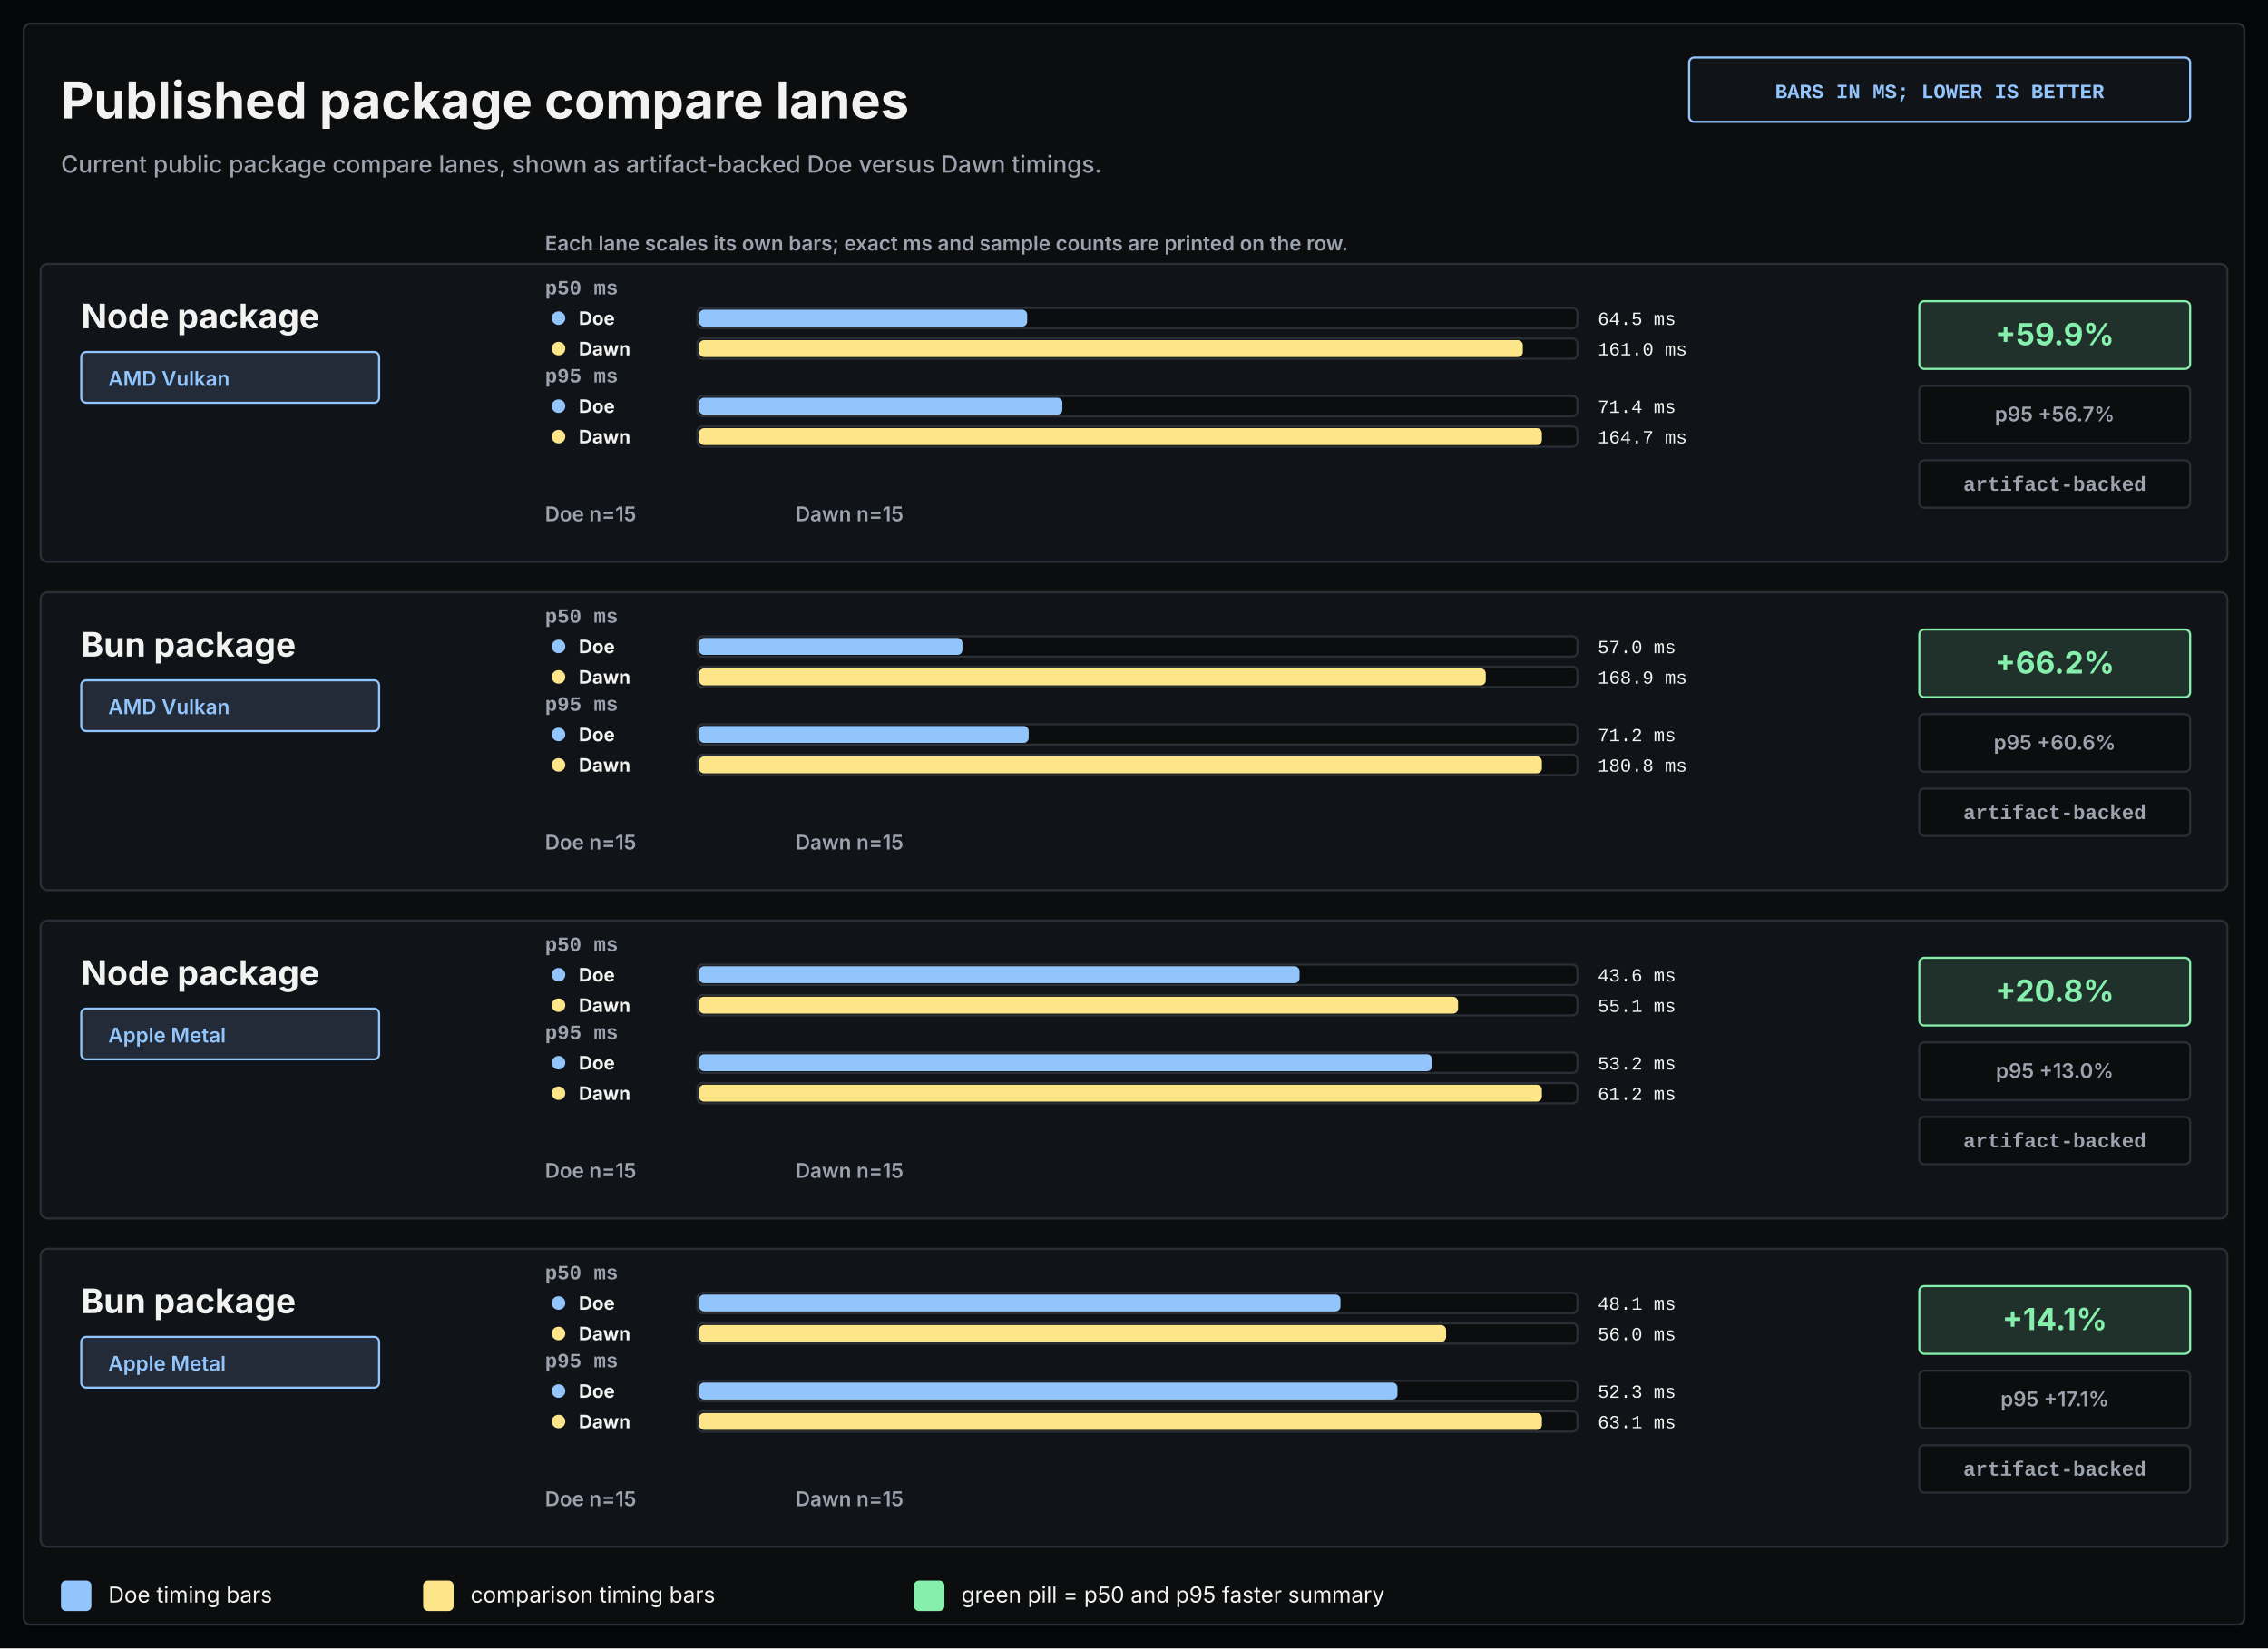
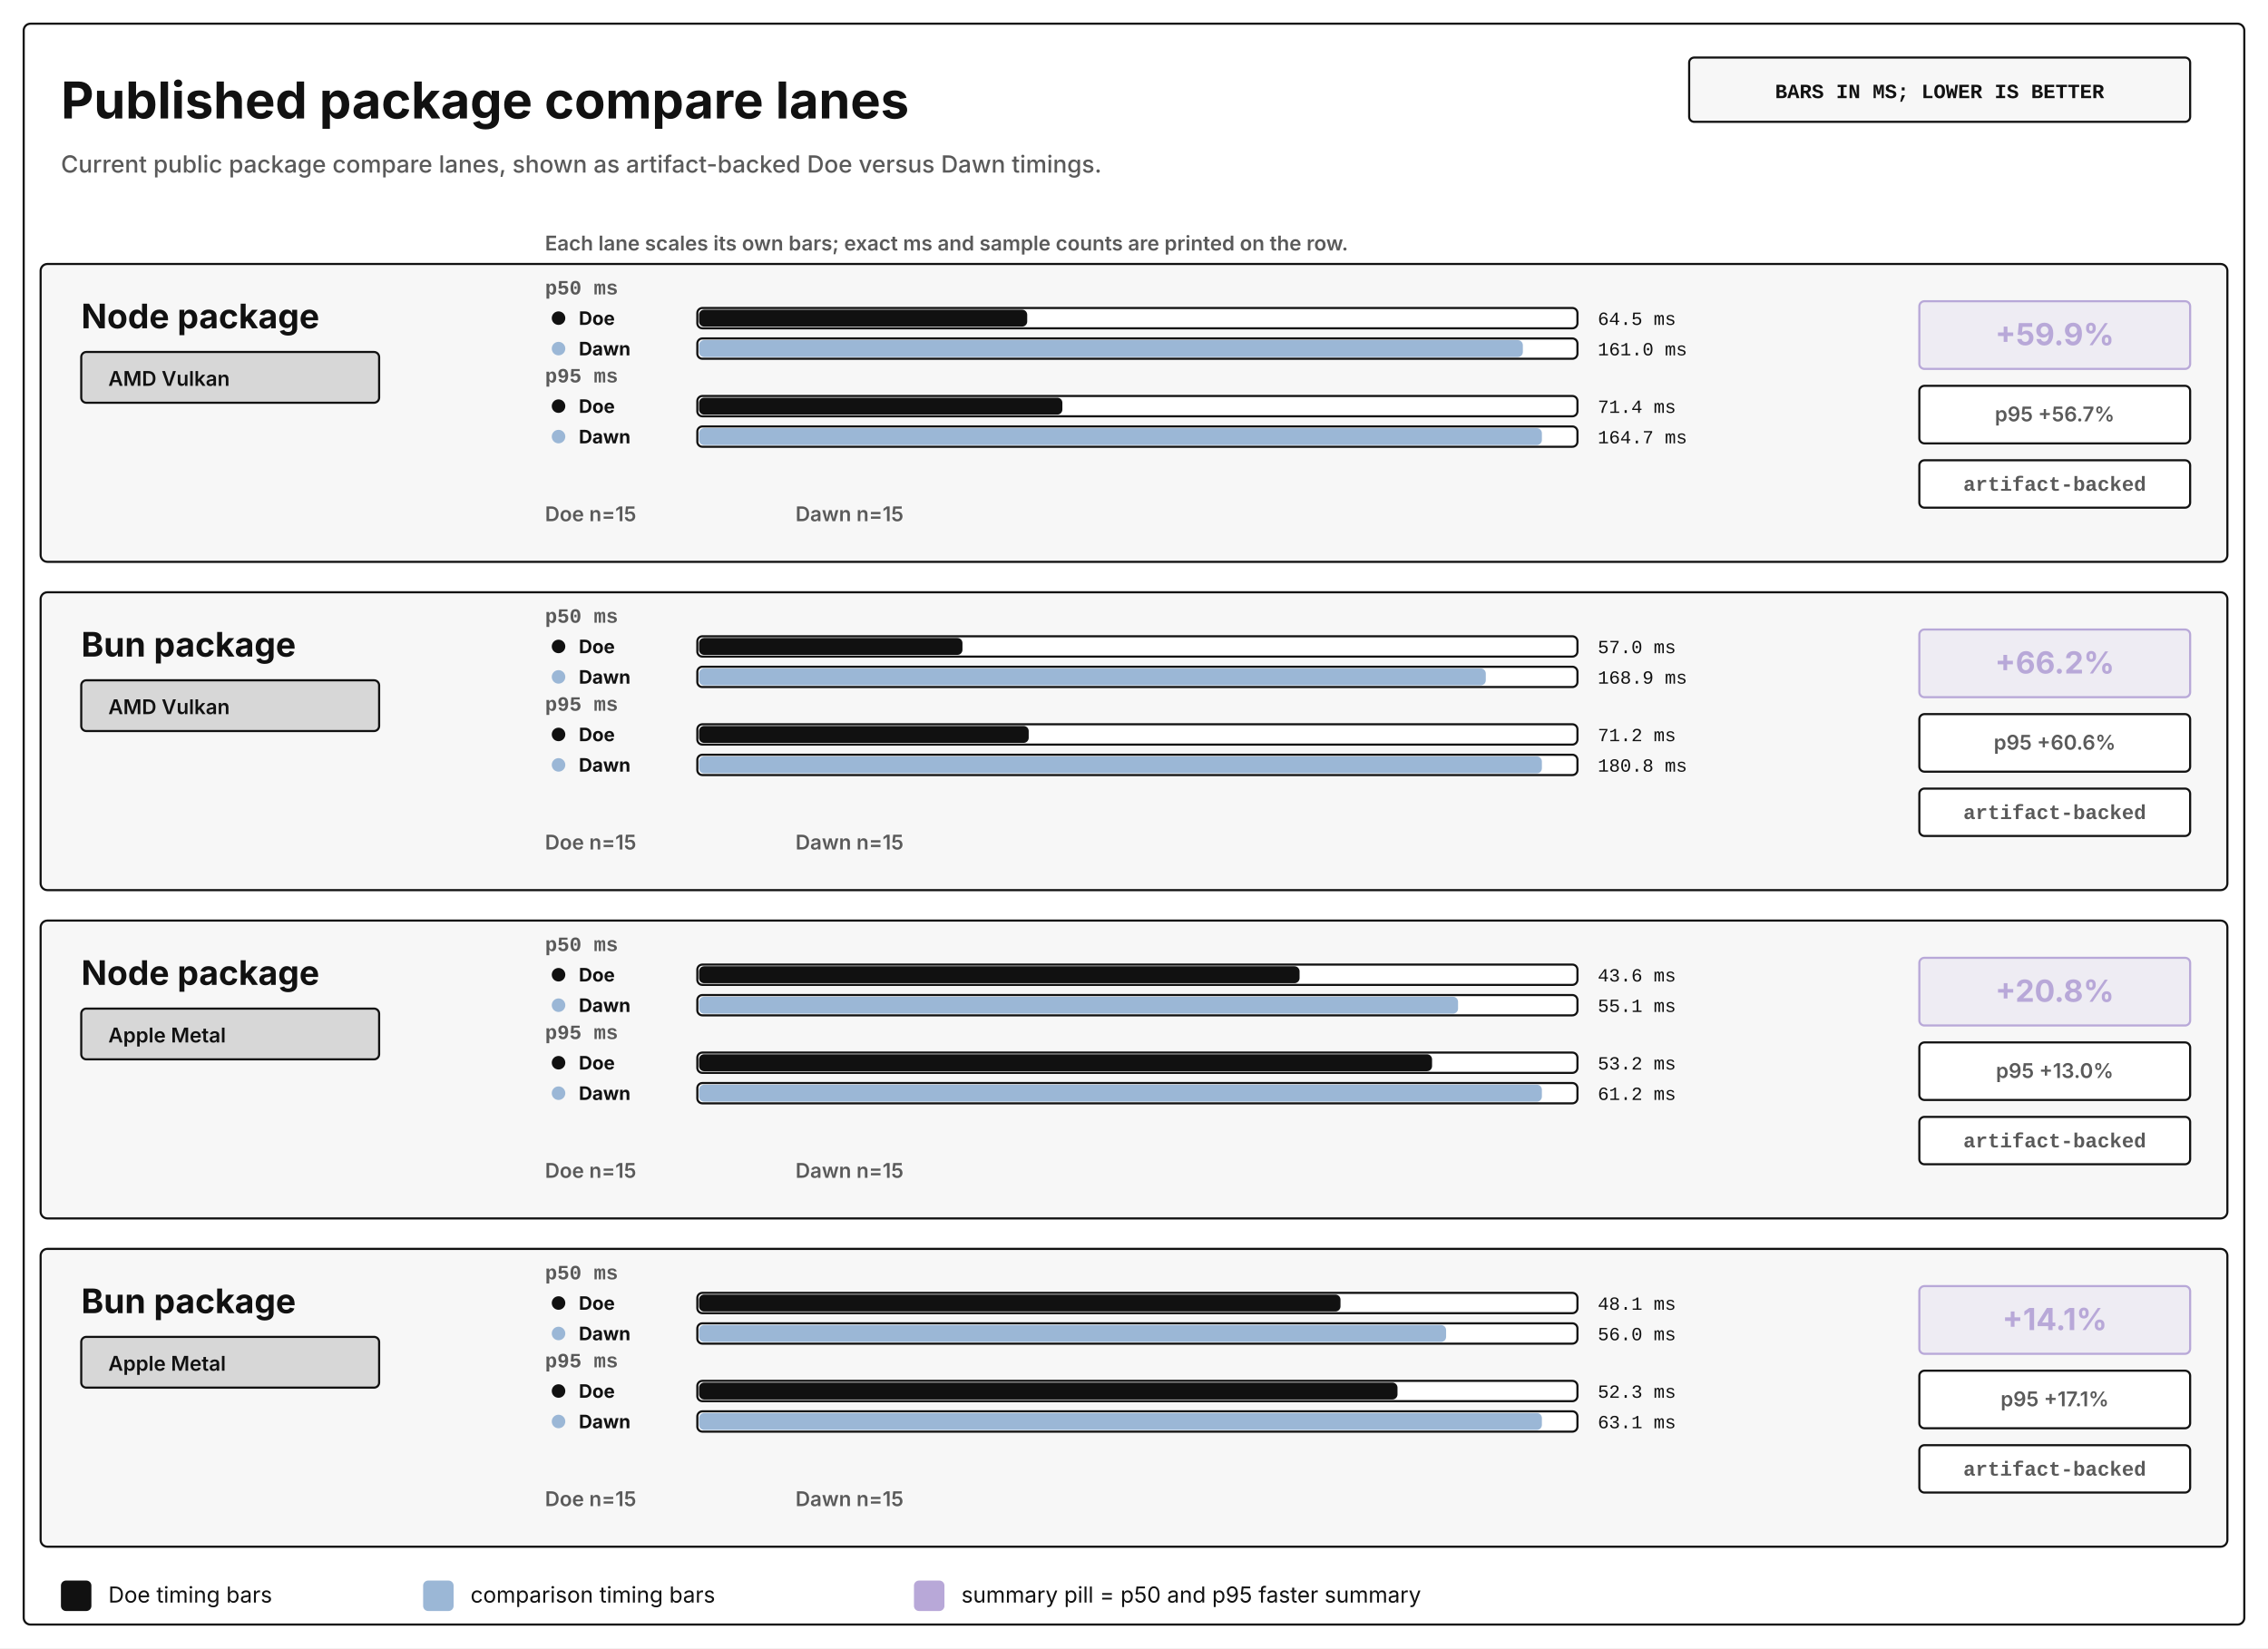
<svg xmlns="http://www.w3.org/2000/svg" width="1340" height="974" viewBox="0 0 1340 974" role="img" aria-labelledby="chart-title chart-desc">
  <defs>
    <style>
-   text { fill: #f2f2f0; font-family: Inter, 'Segoe UI', 'Helvetica Neue', Arial, sans-serif; letter-spacing: 0; }
+   text { fill: #111111; font-family: Inter, 'Segoe UI', 'Helvetica Neue', Arial, sans-serif; letter-spacing: 0; }
  .ev-title { font-size: 30px; font-weight: 700; }
-   .ev-subtitle { font-size: 14px; fill: #9ca3af; font-weight: 500; }
+   .ev-subtitle { font-size: 14px; fill: #5a5a5a; font-weight: 500; }
  .ev-node-title { font-size: 20px; font-weight: 700; }
-   .ev-label { font-size: 12px; fill: #9ca3af; font-weight: 600; }
+   .ev-label { font-size: 12px; fill: #5a5a5a; font-weight: 600; }
  .ev-mono { font-family: SFMono-Regular, Menlo, Consolas, 'Liberation Mono', monospace; }
</style>
  </defs>
-   <rect x="0" y="0" width="1340" height="974" fill="#050607" />
-   <rect x="14" y="14" width="1312" height="946" rx="4" fill="#0b0d0f" stroke="#2a2f35" stroke-width="1.25" />
+   <rect x="0" y="0" width="1340" height="974" fill="#ffffff" />
+   <rect x="14" y="14" width="1312" height="946" rx="4" fill="#ffffff" stroke="#111111" stroke-width="1.25" />
  <text x="36" y="70" class="ev-title">Published package compare lanes</text>
  <text x="36" y="102" class="ev-subtitle">Current public package compare lanes, shown as artifact-backed Doe versus Dawn timings.</text>
-   <rect x="998" y="34" width="296" height="38" rx="3" fill="#101317" stroke="#93c5fd" stroke-width="1.25" />
-   <text x="1146" y="58" text-anchor="middle" class="ev-label ev-mono" style="fill:#93c5fd">BARS IN MS; LOWER IS BETTER</text>
+   <rect x="998" y="34" width="296" height="38" rx="3" fill="#f7f7f7" stroke="#111111" stroke-width="1.25" />
+   <text x="1146" y="58" text-anchor="middle" class="ev-label ev-mono" style="fill:#111111">BARS IN MS; LOWER IS BETTER</text>
  <text x="322" y="148" class="ev-label">Each lane scales its own bars; exact ms and sample counts are printed on the row.</text>
-   <rect x="24" y="156" width="1292" height="176" rx="4" fill="#101317" stroke="#2a2f35" stroke-width="1.25" />
+   <rect x="24" y="156" width="1292" height="176" rx="4" fill="#f7f7f7" stroke="#111111" stroke-width="1.25" />
  <text x="48" y="194" class="ev-node-title">Node package</text>
-   <rect x="48" y="208" width="176" height="30" rx="3" fill="#93c5fd" fill-opacity="0.14" stroke="#93c5fd" stroke-width="1.25" />
-   <text x="64" y="228" class="ev-label" style="fill:#93c5fd">AMD Vulkan</text>
+   <rect x="48" y="208" width="176" height="30" rx="3" fill="#111111" fill-opacity="0.14" stroke="#111111" stroke-width="1.25" />
+   <text x="64" y="228" class="ev-label" style="fill:#111111">AMD Vulkan</text>
  <text x="322" y="174" class="ev-label ev-mono">p50 ms</text>
-   <circle cx="330" cy="188" r="4" fill="#93c5fd" />
+   <circle cx="330" cy="188" r="4" fill="#111111" />
  <text x="342" y="192" font-size="11" font-weight="700">Doe</text>
-   <rect x="412" y="182" width="520" height="12" rx="3" fill="#0b0d0f" stroke="#2a2f35" stroke-width="1.25" />
-   <rect x="413" y="183" width="193.906" height="10" rx="3" fill="#93c5fd" />
+   <rect x="412" y="182" width="520" height="12" rx="3" fill="#ffffff" stroke="#111111" stroke-width="1.25" />
+   <rect x="413" y="183" width="193.906" height="10" rx="3" fill="#111111" />
  <text x="944" y="192" class="ev-mono" font-size="11">64.5 ms</text>
-   <circle cx="330" cy="206" r="4" fill="#fde68a" />
+   <circle cx="330" cy="206" r="4" fill="#9bb7d6" />
  <text x="342" y="210" font-size="11" font-weight="700">Dawn</text>
-   <rect x="412" y="200" width="520" height="12" rx="3" fill="#0b0d0f" stroke="#2a2f35" stroke-width="1.25" />
-   <rect x="413" y="201" width="486.749" height="10" rx="3" fill="#fde68a" />
+   <rect x="412" y="200" width="520" height="12" rx="3" fill="#ffffff" stroke="#111111" stroke-width="1.25" />
+   <rect x="413" y="201" width="486.749" height="10" rx="3" fill="#9bb7d6" />
  <text x="944" y="210" class="ev-mono" font-size="11">161.0 ms</text>
  <text x="322" y="226" class="ev-label ev-mono">p95 ms</text>
-   <circle cx="330" cy="240" r="4" fill="#93c5fd" />
+   <circle cx="330" cy="240" r="4" fill="#111111" />
  <text x="342" y="244" font-size="11" font-weight="700">Doe</text>
-   <rect x="412" y="234" width="520" height="12" rx="3" fill="#0b0d0f" stroke="#2a2f35" stroke-width="1.25" />
-   <rect x="413" y="235" width="214.684" height="10" rx="3" fill="#93c5fd" />
+   <rect x="412" y="234" width="520" height="12" rx="3" fill="#ffffff" stroke="#111111" stroke-width="1.25" />
+   <rect x="413" y="235" width="214.684" height="10" rx="3" fill="#111111" />
  <text x="944" y="244" class="ev-mono" font-size="11">71.4 ms</text>
-   <circle cx="330" cy="258" r="4" fill="#fde68a" />
+   <circle cx="330" cy="258" r="4" fill="#9bb7d6" />
  <text x="342" y="262" font-size="11" font-weight="700">Dawn</text>
-   <rect x="412" y="252" width="520" height="12" rx="3" fill="#0b0d0f" stroke="#2a2f35" stroke-width="1.25" />
-   <rect x="413" y="253" width="498" height="10" rx="3" fill="#fde68a" />
+   <rect x="412" y="252" width="520" height="12" rx="3" fill="#ffffff" stroke="#111111" stroke-width="1.25" />
+   <rect x="413" y="253" width="498" height="10" rx="3" fill="#9bb7d6" />
  <text x="944" y="262" class="ev-mono" font-size="11">164.7 ms</text>
  <text x="322" y="308" class="ev-label">Doe n=15</text>
  <text x="470" y="308" class="ev-label">Dawn n=15</text>
-   <rect x="1134" y="178" width="160" height="40" rx="3" fill="#86efac" fill-opacity="0.14" stroke="#86efac" stroke-width="1.25" />
-   <text x="1214" y="204" text-anchor="middle" font-size="18" font-weight="700" style="fill:#86efac">+59.9%</text>
-   <rect x="1134" y="228" width="160" height="34" rx="3" fill="#0b0d0f" stroke="#2a2f35" stroke-width="1.25" />
+   <rect x="1134" y="178" width="160" height="40" rx="3" fill="#b8a8d8" fill-opacity="0.14" stroke="#b8a8d8" stroke-width="1.25" />
+   <text x="1214" y="204" text-anchor="middle" font-size="18" font-weight="700" style="fill:#b8a8d8">+59.9%</text>
+   <rect x="1134" y="228" width="160" height="34" rx="3" fill="#ffffff" stroke="#111111" stroke-width="1.25" />
  <text x="1214" y="249" text-anchor="middle" class="ev-label">p95 +56.7%</text>
-   <rect x="1134" y="272" width="160" height="28" rx="3" fill="#0b0d0f" stroke="#2a2f35" stroke-width="1.25" />
+   <rect x="1134" y="272" width="160" height="28" rx="3" fill="#ffffff" stroke="#111111" stroke-width="1.25" />
  <text x="1214" y="290" text-anchor="middle" class="ev-label ev-mono">artifact-backed</text>
-   <rect x="24" y="350" width="1292" height="176" rx="4" fill="#101317" stroke="#2a2f35" stroke-width="1.25" />
+   <rect x="24" y="350" width="1292" height="176" rx="4" fill="#f7f7f7" stroke="#111111" stroke-width="1.25" />
  <text x="48" y="388" class="ev-node-title">Bun package</text>
-   <rect x="48" y="402" width="176" height="30" rx="3" fill="#93c5fd" fill-opacity="0.14" stroke="#93c5fd" stroke-width="1.25" />
-   <text x="64" y="422" class="ev-label" style="fill:#93c5fd">AMD Vulkan</text>
+   <rect x="48" y="402" width="176" height="30" rx="3" fill="#111111" fill-opacity="0.14" stroke="#111111" stroke-width="1.25" />
+   <text x="64" y="422" class="ev-label" style="fill:#111111">AMD Vulkan</text>
  <text x="322" y="368" class="ev-label ev-mono">p50 ms</text>
-   <circle cx="330" cy="382" r="4" fill="#93c5fd" />
+   <circle cx="330" cy="382" r="4" fill="#111111" />
  <text x="342" y="386" font-size="11" font-weight="700">Doe</text>
-   <rect x="412" y="376" width="520" height="12" rx="3" fill="#0b0d0f" stroke="#2a2f35" stroke-width="1.25" />
-   <rect x="413" y="377" width="155.653" height="10" rx="3" fill="#93c5fd" />
+   <rect x="412" y="376" width="520" height="12" rx="3" fill="#ffffff" stroke="#111111" stroke-width="1.25" />
+   <rect x="413" y="377" width="155.653" height="10" rx="3" fill="#111111" />
  <text x="944" y="386" class="ev-mono" font-size="11">57.0 ms</text>
-   <circle cx="330" cy="400" r="4" fill="#fde68a" />
+   <circle cx="330" cy="400" r="4" fill="#9bb7d6" />
  <text x="342" y="404" font-size="11" font-weight="700">Dawn</text>
-   <rect x="412" y="394" width="520" height="12" rx="3" fill="#0b0d0f" stroke="#2a2f35" stroke-width="1.25" />
-   <rect x="413" y="395" width="464.851" height="10" rx="3" fill="#fde68a" />
+   <rect x="412" y="394" width="520" height="12" rx="3" fill="#ffffff" stroke="#111111" stroke-width="1.25" />
+   <rect x="413" y="395" width="464.851" height="10" rx="3" fill="#9bb7d6" />
  <text x="944" y="404" class="ev-mono" font-size="11">168.9 ms</text>
  <text x="322" y="420" class="ev-label ev-mono">p95 ms</text>
-   <circle cx="330" cy="434" r="4" fill="#93c5fd" />
+   <circle cx="330" cy="434" r="4" fill="#111111" />
  <text x="342" y="438" font-size="11" font-weight="700">Doe</text>
-   <rect x="412" y="428" width="520" height="12" rx="3" fill="#0b0d0f" stroke="#2a2f35" stroke-width="1.25" />
-   <rect x="413" y="429" width="194.793" height="10" rx="3" fill="#93c5fd" />
+   <rect x="412" y="428" width="520" height="12" rx="3" fill="#ffffff" stroke="#111111" stroke-width="1.25" />
+   <rect x="413" y="429" width="194.793" height="10" rx="3" fill="#111111" />
  <text x="944" y="438" class="ev-mono" font-size="11">71.2 ms</text>
-   <circle cx="330" cy="452" r="4" fill="#fde68a" />
+   <circle cx="330" cy="452" r="4" fill="#9bb7d6" />
  <text x="342" y="456" font-size="11" font-weight="700">Dawn</text>
-   <rect x="412" y="446" width="520" height="12" rx="3" fill="#0b0d0f" stroke="#2a2f35" stroke-width="1.25" />
-   <rect x="413" y="447" width="498" height="10" rx="3" fill="#fde68a" />
+   <rect x="412" y="446" width="520" height="12" rx="3" fill="#ffffff" stroke="#111111" stroke-width="1.25" />
+   <rect x="413" y="447" width="498" height="10" rx="3" fill="#9bb7d6" />
  <text x="944" y="456" class="ev-mono" font-size="11">180.8 ms</text>
  <text x="322" y="502" class="ev-label">Doe n=15</text>
  <text x="470" y="502" class="ev-label">Dawn n=15</text>
-   <rect x="1134" y="372" width="160" height="40" rx="3" fill="#86efac" fill-opacity="0.14" stroke="#86efac" stroke-width="1.25" />
-   <text x="1214" y="398" text-anchor="middle" font-size="18" font-weight="700" style="fill:#86efac">+66.2%</text>
-   <rect x="1134" y="422" width="160" height="34" rx="3" fill="#0b0d0f" stroke="#2a2f35" stroke-width="1.25" />
+   <rect x="1134" y="372" width="160" height="40" rx="3" fill="#b8a8d8" fill-opacity="0.14" stroke="#b8a8d8" stroke-width="1.25" />
+   <text x="1214" y="398" text-anchor="middle" font-size="18" font-weight="700" style="fill:#b8a8d8">+66.2%</text>
+   <rect x="1134" y="422" width="160" height="34" rx="3" fill="#ffffff" stroke="#111111" stroke-width="1.25" />
  <text x="1214" y="443" text-anchor="middle" class="ev-label">p95 +60.6%</text>
-   <rect x="1134" y="466" width="160" height="28" rx="3" fill="#0b0d0f" stroke="#2a2f35" stroke-width="1.25" />
+   <rect x="1134" y="466" width="160" height="28" rx="3" fill="#ffffff" stroke="#111111" stroke-width="1.25" />
  <text x="1214" y="484" text-anchor="middle" class="ev-label ev-mono">artifact-backed</text>
-   <rect x="24" y="544" width="1292" height="176" rx="4" fill="#101317" stroke="#2a2f35" stroke-width="1.25" />
+   <rect x="24" y="544" width="1292" height="176" rx="4" fill="#f7f7f7" stroke="#111111" stroke-width="1.25" />
  <text x="48" y="582" class="ev-node-title">Node package</text>
-   <rect x="48" y="596" width="176" height="30" rx="3" fill="#93c5fd" fill-opacity="0.14" stroke="#93c5fd" stroke-width="1.25" />
-   <text x="64" y="616" class="ev-label" style="fill:#93c5fd">Apple Metal</text>
+   <rect x="48" y="596" width="176" height="30" rx="3" fill="#111111" fill-opacity="0.14" stroke="#111111" stroke-width="1.25" />
+   <text x="64" y="616" class="ev-label" style="fill:#111111">Apple Metal</text>
  <text x="322" y="562" class="ev-label ev-mono">p50 ms</text>
-   <circle cx="330" cy="576" r="4" fill="#93c5fd" />
+   <circle cx="330" cy="576" r="4" fill="#111111" />
  <text x="342" y="580" font-size="11" font-weight="700">Doe</text>
-   <rect x="412" y="570" width="520" height="12" rx="3" fill="#0b0d0f" stroke="#2a2f35" stroke-width="1.25" />
-   <rect x="413" y="571" width="354.825" height="10" rx="3" fill="#93c5fd" />
+   <rect x="412" y="570" width="520" height="12" rx="3" fill="#ffffff" stroke="#111111" stroke-width="1.25" />
+   <rect x="413" y="571" width="354.825" height="10" rx="3" fill="#111111" />
  <text x="944" y="580" class="ev-mono" font-size="11">43.6 ms</text>
-   <circle cx="330" cy="594" r="4" fill="#fde68a" />
+   <circle cx="330" cy="594" r="4" fill="#9bb7d6" />
  <text x="342" y="598" font-size="11" font-weight="700">Dawn</text>
-   <rect x="412" y="588" width="520" height="12" rx="3" fill="#0b0d0f" stroke="#2a2f35" stroke-width="1.25" />
-   <rect x="413" y="589" width="448.466" height="10" rx="3" fill="#fde68a" />
+   <rect x="412" y="588" width="520" height="12" rx="3" fill="#ffffff" stroke="#111111" stroke-width="1.25" />
+   <rect x="413" y="589" width="448.466" height="10" rx="3" fill="#9bb7d6" />
  <text x="944" y="598" class="ev-mono" font-size="11">55.1 ms</text>
  <text x="322" y="614" class="ev-label ev-mono">p95 ms</text>
-   <circle cx="330" cy="628" r="4" fill="#93c5fd" />
+   <circle cx="330" cy="628" r="4" fill="#111111" />
  <text x="342" y="632" font-size="11" font-weight="700">Doe</text>
-   <rect x="412" y="622" width="520" height="12" rx="3" fill="#0b0d0f" stroke="#2a2f35" stroke-width="1.25" />
-   <rect x="413" y="623" width="433.108" height="10" rx="3" fill="#93c5fd" />
+   <rect x="412" y="622" width="520" height="12" rx="3" fill="#ffffff" stroke="#111111" stroke-width="1.25" />
+   <rect x="413" y="623" width="433.108" height="10" rx="3" fill="#111111" />
  <text x="944" y="632" class="ev-mono" font-size="11">53.2 ms</text>
-   <circle cx="330" cy="646" r="4" fill="#fde68a" />
+   <circle cx="330" cy="646" r="4" fill="#9bb7d6" />
  <text x="342" y="650" font-size="11" font-weight="700">Dawn</text>
-   <rect x="412" y="640" width="520" height="12" rx="3" fill="#0b0d0f" stroke="#2a2f35" stroke-width="1.25" />
-   <rect x="413" y="641" width="498" height="10" rx="3" fill="#fde68a" />
+   <rect x="412" y="640" width="520" height="12" rx="3" fill="#ffffff" stroke="#111111" stroke-width="1.25" />
+   <rect x="413" y="641" width="498" height="10" rx="3" fill="#9bb7d6" />
  <text x="944" y="650" class="ev-mono" font-size="11">61.2 ms</text>
  <text x="322" y="696" class="ev-label">Doe n=15</text>
  <text x="470" y="696" class="ev-label">Dawn n=15</text>
-   <rect x="1134" y="566" width="160" height="40" rx="3" fill="#86efac" fill-opacity="0.14" stroke="#86efac" stroke-width="1.25" />
-   <text x="1214" y="592" text-anchor="middle" font-size="18" font-weight="700" style="fill:#86efac">+20.8%</text>
-   <rect x="1134" y="616" width="160" height="34" rx="3" fill="#0b0d0f" stroke="#2a2f35" stroke-width="1.25" />
+   <rect x="1134" y="566" width="160" height="40" rx="3" fill="#b8a8d8" fill-opacity="0.14" stroke="#b8a8d8" stroke-width="1.25" />
+   <text x="1214" y="592" text-anchor="middle" font-size="18" font-weight="700" style="fill:#b8a8d8">+20.8%</text>
+   <rect x="1134" y="616" width="160" height="34" rx="3" fill="#ffffff" stroke="#111111" stroke-width="1.25" />
  <text x="1214" y="637" text-anchor="middle" class="ev-label">p95 +13.0%</text>
-   <rect x="1134" y="660" width="160" height="28" rx="3" fill="#0b0d0f" stroke="#2a2f35" stroke-width="1.25" />
+   <rect x="1134" y="660" width="160" height="28" rx="3" fill="#ffffff" stroke="#111111" stroke-width="1.25" />
  <text x="1214" y="678" text-anchor="middle" class="ev-label ev-mono">artifact-backed</text>
-   <rect x="24" y="738" width="1292" height="176" rx="4" fill="#101317" stroke="#2a2f35" stroke-width="1.25" />
+   <rect x="24" y="738" width="1292" height="176" rx="4" fill="#f7f7f7" stroke="#111111" stroke-width="1.25" />
  <text x="48" y="776" class="ev-node-title">Bun package</text>
-   <rect x="48" y="790" width="176" height="30" rx="3" fill="#93c5fd" fill-opacity="0.14" stroke="#93c5fd" stroke-width="1.25" />
-   <text x="64" y="810" class="ev-label" style="fill:#93c5fd">Apple Metal</text>
+   <rect x="48" y="790" width="176" height="30" rx="3" fill="#111111" fill-opacity="0.14" stroke="#111111" stroke-width="1.25" />
+   <text x="64" y="810" class="ev-label" style="fill:#111111">Apple Metal</text>
  <text x="322" y="756" class="ev-label ev-mono">p50 ms</text>
-   <circle cx="330" cy="770" r="4" fill="#93c5fd" />
+   <circle cx="330" cy="770" r="4" fill="#111111" />
  <text x="342" y="774" font-size="11" font-weight="700">Doe</text>
-   <rect x="412" y="764" width="520" height="12" rx="3" fill="#0b0d0f" stroke="#2a2f35" stroke-width="1.25" />
-   <rect x="413" y="765" width="379.004" height="10" rx="3" fill="#93c5fd" />
+   <rect x="412" y="764" width="520" height="12" rx="3" fill="#ffffff" stroke="#111111" stroke-width="1.25" />
+   <rect x="413" y="765" width="379.004" height="10" rx="3" fill="#111111" />
  <text x="944" y="774" class="ev-mono" font-size="11">48.1 ms</text>
-   <circle cx="330" cy="788" r="4" fill="#fde68a" />
+   <circle cx="330" cy="788" r="4" fill="#9bb7d6" />
  <text x="342" y="792" font-size="11" font-weight="700">Dawn</text>
-   <rect x="412" y="782" width="520" height="12" rx="3" fill="#0b0d0f" stroke="#2a2f35" stroke-width="1.25" />
-   <rect x="413" y="783" width="441.403" height="10" rx="3" fill="#fde68a" />
+   <rect x="412" y="782" width="520" height="12" rx="3" fill="#ffffff" stroke="#111111" stroke-width="1.25" />
+   <rect x="413" y="783" width="441.403" height="10" rx="3" fill="#9bb7d6" />
  <text x="944" y="792" class="ev-mono" font-size="11">56.0 ms</text>
  <text x="322" y="808" class="ev-label ev-mono">p95 ms</text>
-   <circle cx="330" cy="822" r="4" fill="#93c5fd" />
+   <circle cx="330" cy="822" r="4" fill="#111111" />
  <text x="342" y="826" font-size="11" font-weight="700">Doe</text>
-   <rect x="412" y="816" width="520" height="12" rx="3" fill="#0b0d0f" stroke="#2a2f35" stroke-width="1.25" />
-   <rect x="413" y="817" width="412.687" height="10" rx="3" fill="#93c5fd" />
+   <rect x="412" y="816" width="520" height="12" rx="3" fill="#ffffff" stroke="#111111" stroke-width="1.25" />
+   <rect x="413" y="817" width="412.687" height="10" rx="3" fill="#111111" />
  <text x="944" y="826" class="ev-mono" font-size="11">52.3 ms</text>
-   <circle cx="330" cy="840" r="4" fill="#fde68a" />
+   <circle cx="330" cy="840" r="4" fill="#9bb7d6" />
  <text x="342" y="844" font-size="11" font-weight="700">Dawn</text>
-   <rect x="412" y="834" width="520" height="12" rx="3" fill="#0b0d0f" stroke="#2a2f35" stroke-width="1.25" />
-   <rect x="413" y="835" width="498" height="10" rx="3" fill="#fde68a" />
+   <rect x="412" y="834" width="520" height="12" rx="3" fill="#ffffff" stroke="#111111" stroke-width="1.25" />
+   <rect x="413" y="835" width="498" height="10" rx="3" fill="#9bb7d6" />
  <text x="944" y="844" class="ev-mono" font-size="11">63.1 ms</text>
  <text x="322" y="890" class="ev-label">Doe n=15</text>
  <text x="470" y="890" class="ev-label">Dawn n=15</text>
-   <rect x="1134" y="760" width="160" height="40" rx="3" fill="#86efac" fill-opacity="0.14" stroke="#86efac" stroke-width="1.25" />
-   <text x="1214" y="786" text-anchor="middle" font-size="18" font-weight="700" style="fill:#86efac">+14.1%</text>
-   <rect x="1134" y="810" width="160" height="34" rx="3" fill="#0b0d0f" stroke="#2a2f35" stroke-width="1.25" />
+   <rect x="1134" y="760" width="160" height="40" rx="3" fill="#b8a8d8" fill-opacity="0.14" stroke="#b8a8d8" stroke-width="1.25" />
+   <text x="1214" y="786" text-anchor="middle" font-size="18" font-weight="700" style="fill:#b8a8d8">+14.1%</text>
+   <rect x="1134" y="810" width="160" height="34" rx="3" fill="#ffffff" stroke="#111111" stroke-width="1.25" />
  <text x="1214" y="831" text-anchor="middle" class="ev-label">p95 +17.1%</text>
-   <rect x="1134" y="854" width="160" height="28" rx="3" fill="#0b0d0f" stroke="#2a2f35" stroke-width="1.25" />
+   <rect x="1134" y="854" width="160" height="28" rx="3" fill="#ffffff" stroke="#111111" stroke-width="1.25" />
  <text x="1214" y="872" text-anchor="middle" class="ev-label ev-mono">artifact-backed</text>
-   <rect x="36" y="934" width="18" height="18" rx="3" fill="#93c5fd" />
+   <rect x="36" y="934" width="18" height="18" rx="3" fill="#111111" />
  <text x="64" y="947" font-size="13">Doe timing bars</text>
-   <rect x="250" y="934" width="18" height="18" rx="3" fill="#fde68a" />
+   <rect x="250" y="934" width="18" height="18" rx="3" fill="#9bb7d6" />
  <text x="278" y="947" font-size="13">comparison timing bars</text>
-   <rect x="540" y="934" width="18" height="18" rx="3" fill="#86efac" />
-   <text x="568" y="947" font-size="13">green pill = p50 and p95 faster summary</text>
+   <rect x="540" y="934" width="18" height="18" rx="3" fill="#b8a8d8" />
+   <text x="568" y="947" font-size="13">summary pill = p50 and p95 faster summary</text>
</svg>
